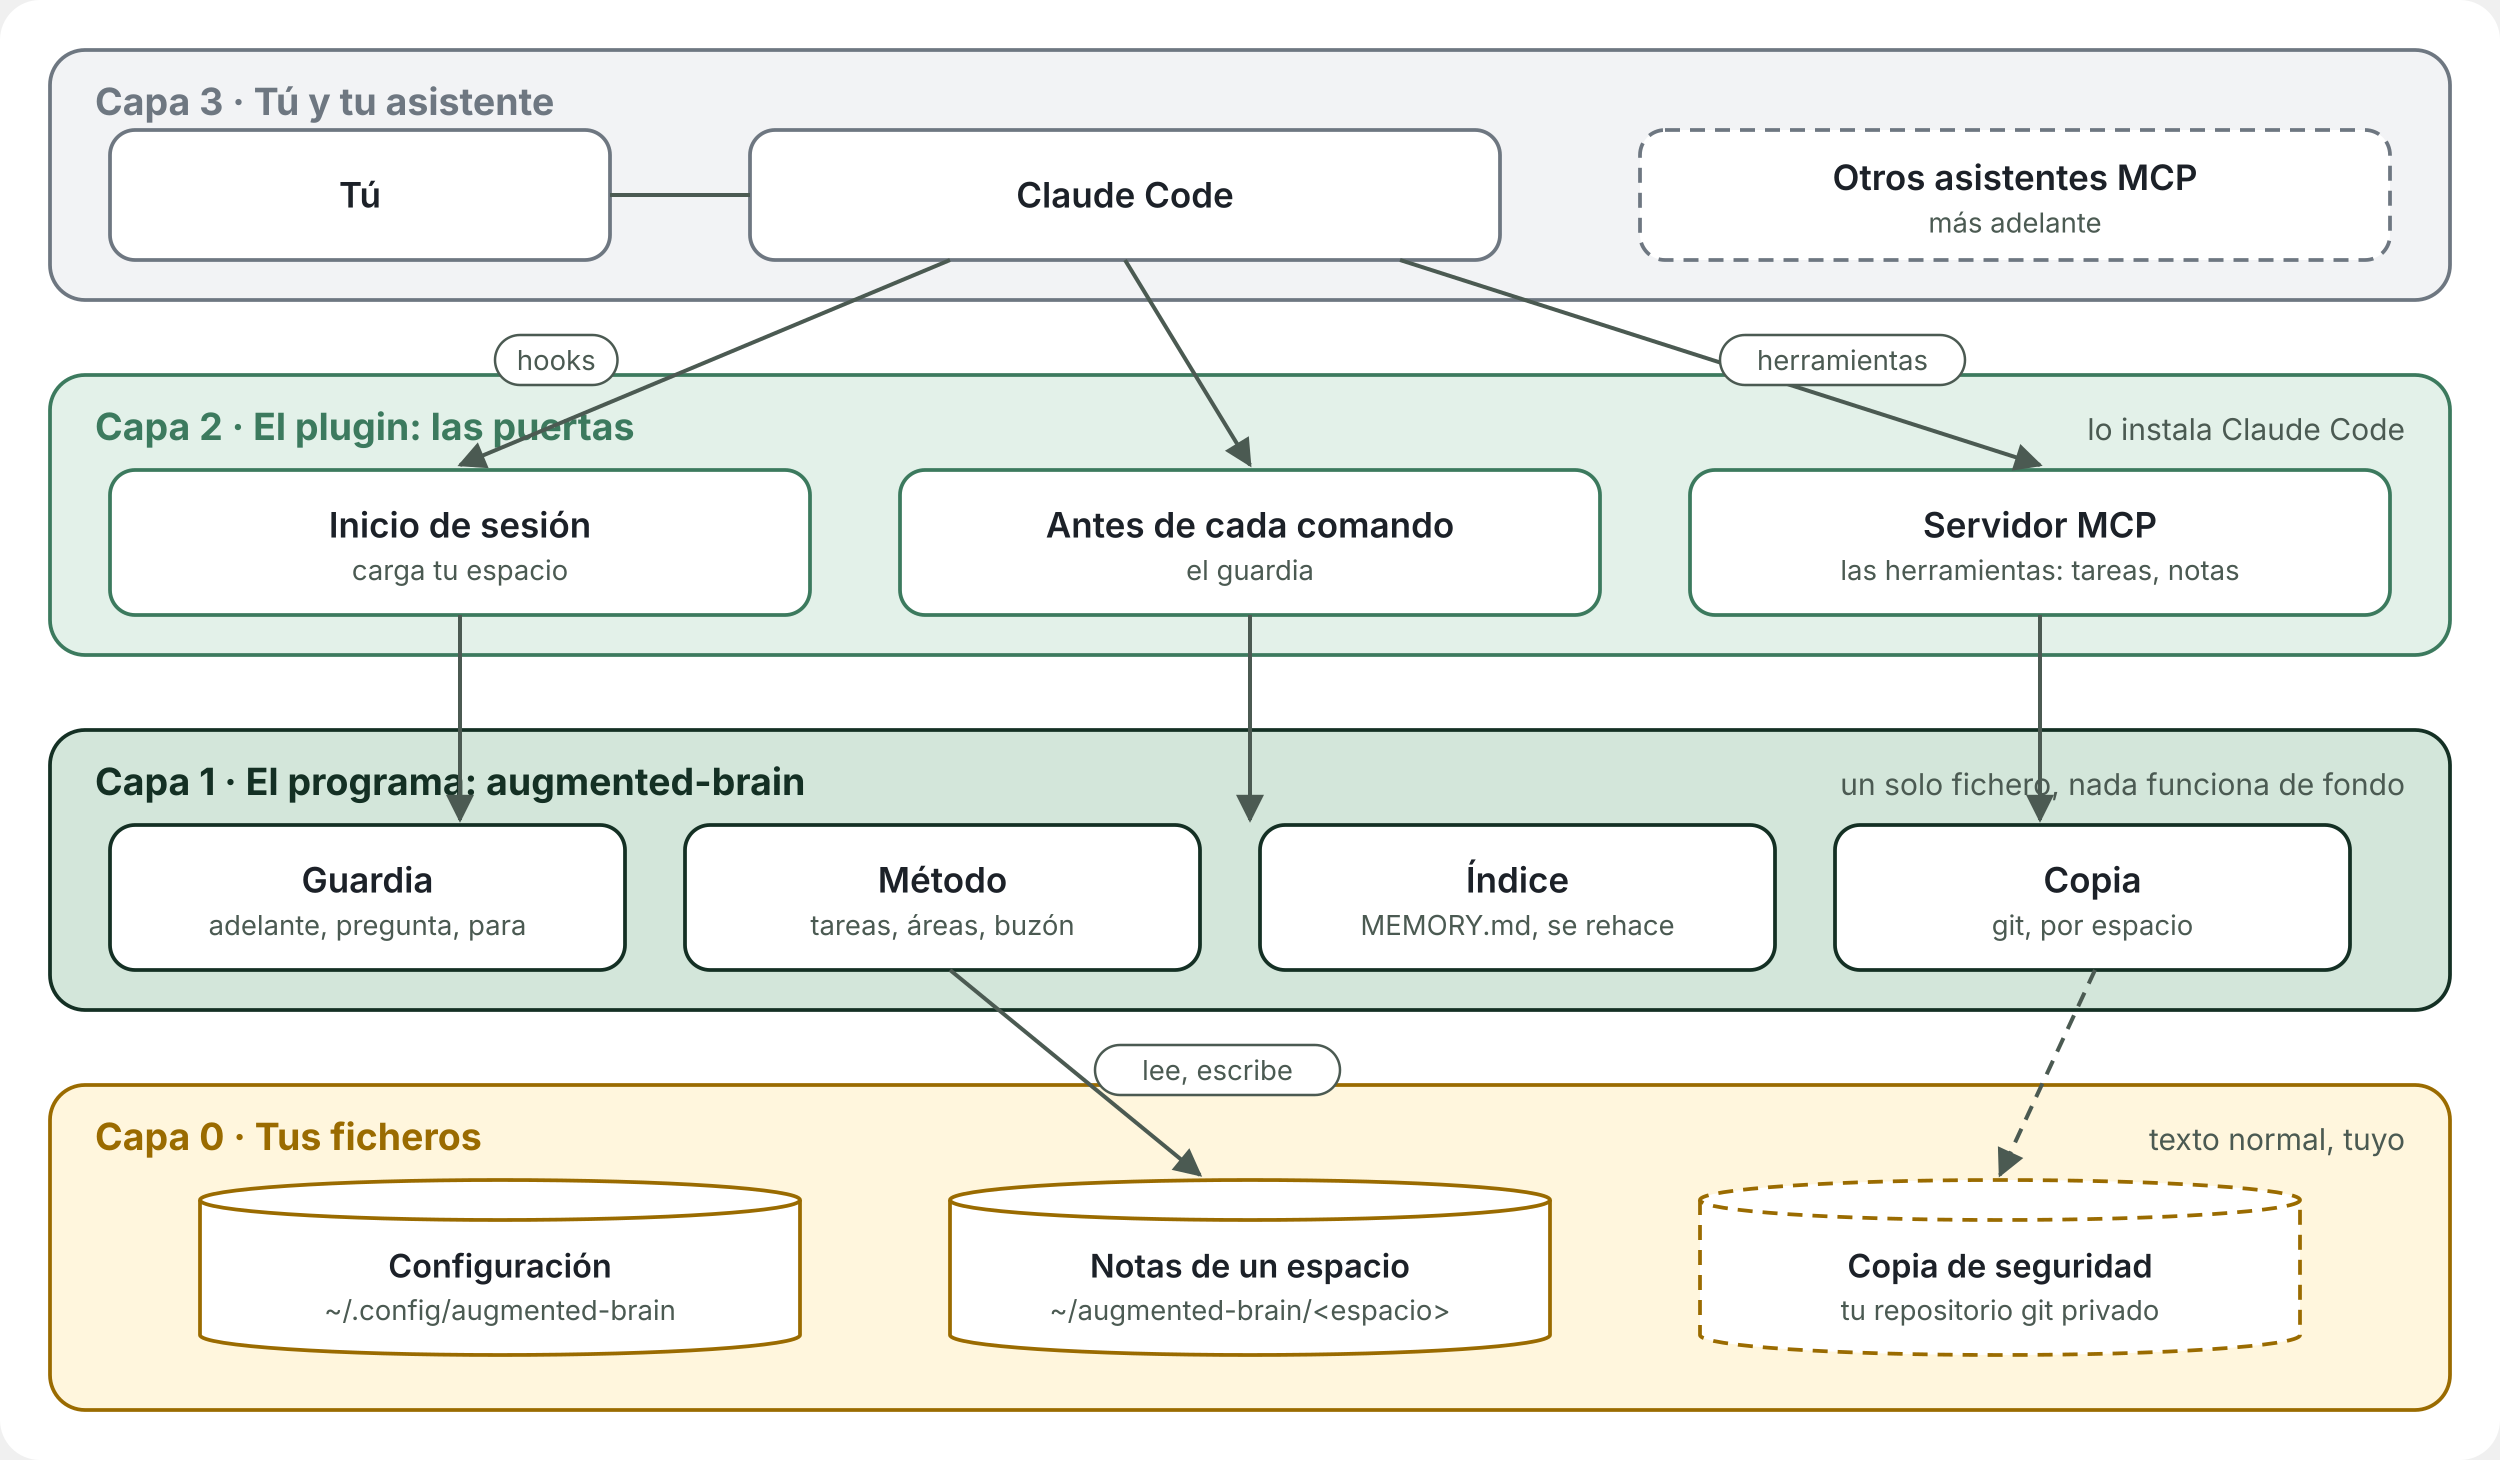
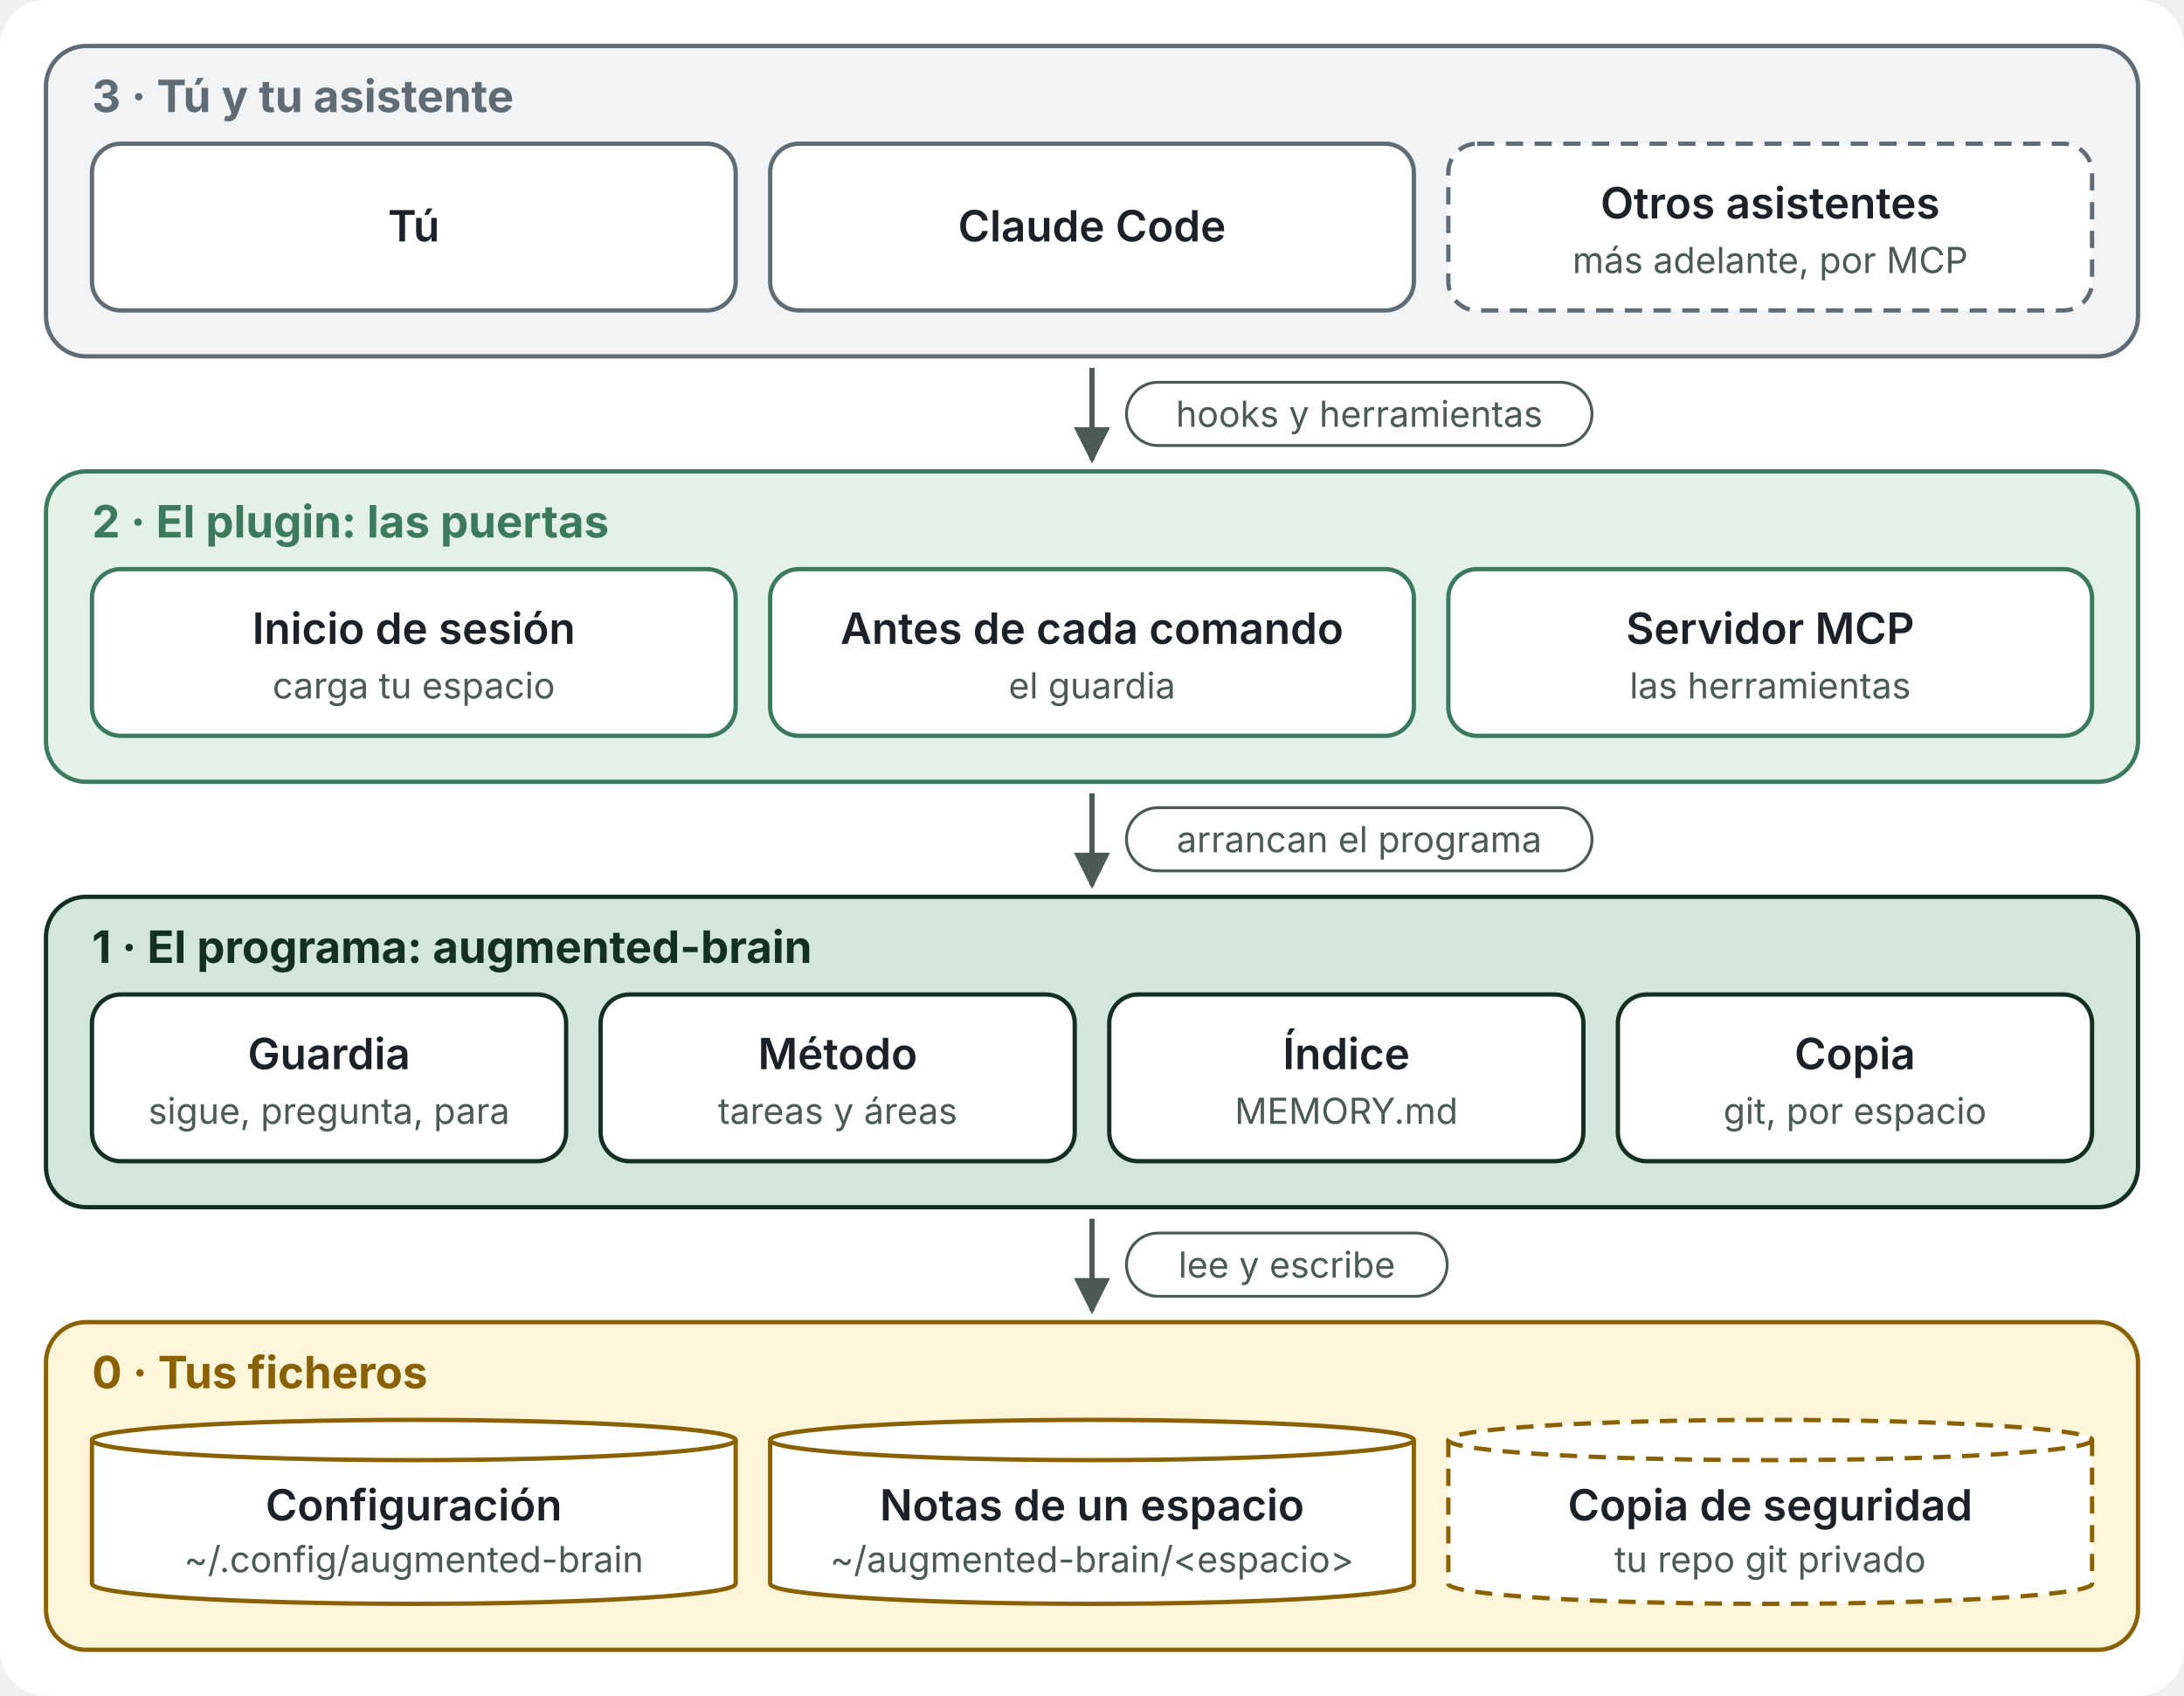
- <svg xmlns="http://www.w3.org/2000/svg" viewBox="0 0 1000 584" width="1000" height="584" role="img" aria-label="augmented brain en cuatro capas">
+ <svg xmlns="http://www.w3.org/2000/svg" viewBox="0 0 760 590" width="760" height="590" role="img" aria-label="augmented brain en cuatro capas">
  <defs>
    <marker id="arrow" viewBox="0 0 10 10" refX="9" refY="5" markerWidth="7" markerHeight="7" orient="auto-start-reverse">
      <path d="M0,0 L10,5 L0,10 z" fill="#4B5A52" />
    </marker>
  </defs>
-   <rect width="1000" height="584" rx="16" fill="#FFFFFF" />
-   <rect x="20" y="20" width="960" height="100" rx="14" fill="#F2F3F5" stroke="#6E7781" stroke-width="1.5" />
-   <text x="38" y="46" text-anchor="start" font-family="'IBM Plex Sans', Inter, 'Segoe UI', Helvetica, Arial, sans-serif" font-size="15" font-weight="700" fill="#6E7781">Capa 3 · Tú y tu asistente</text>
-   <rect x="44" y="52" width="200" height="52" rx="10" fill="#FFFFFF" stroke="#6E7781" stroke-width="1.5" />
-   <text x="144.0" y="83.0" text-anchor="middle" font-family="'IBM Plex Sans', Inter, 'Segoe UI', Helvetica, Arial, sans-serif" font-size="14" font-weight="600" fill="#1C2128">Tú</text>
-   <rect x="300" y="52" width="300" height="52" rx="10" fill="#FFFFFF" stroke="#6E7781" stroke-width="1.5" />
-   <text x="450.0" y="83.0" text-anchor="middle" font-family="'IBM Plex Sans', Inter, 'Segoe UI', Helvetica, Arial, sans-serif" font-size="14" font-weight="600" fill="#1C2128">Claude Code</text>
-   <rect x="656" y="52" width="300" height="52" rx="10" fill="#FFFFFF" stroke="#6E7781" stroke-width="1.5" stroke-dasharray="6 4" />
-   <text x="806.0" y="76.0" text-anchor="middle" font-family="'IBM Plex Sans', Inter, 'Segoe UI', Helvetica, Arial, sans-serif" font-size="14" font-weight="600" fill="#1C2128">Otros asistentes MCP</text>
-   <text x="806.0" y="93.0" text-anchor="middle" font-family="'IBM Plex Sans', Inter, 'Segoe UI', Helvetica, Arial, sans-serif" font-size="11" font-weight="400" fill="#4B5A52">más adelante</text>
-   <line x1="244" y1="78" x2="300" y2="78" stroke="#4B5A52" stroke-width="1.6" />
-   <rect x="20" y="150" width="960" height="112" rx="14" fill="#E3F1E9" stroke="#3C7A5E" stroke-width="1.5" />
-   <text x="38" y="176" text-anchor="start" font-family="'IBM Plex Sans', Inter, 'Segoe UI', Helvetica, Arial, sans-serif" font-size="15" font-weight="700" fill="#3C7A5E">Capa 2 · El plugin: las puertas</text>
-   <text x="962" y="176" text-anchor="end" font-family="'IBM Plex Sans', Inter, 'Segoe UI', Helvetica, Arial, sans-serif" font-size="12" font-weight="400" fill="#4B5A52">lo instala Claude Code</text>
-   <rect x="44" y="188" width="280" height="58" rx="10" fill="#FFFFFF" stroke="#3C7A5E" stroke-width="1.5" />
-   <text x="184.0" y="215.0" text-anchor="middle" font-family="'IBM Plex Sans', Inter, 'Segoe UI', Helvetica, Arial, sans-serif" font-size="14" font-weight="600" fill="#1C2128">Inicio de sesión</text>
-   <text x="184.0" y="232.0" text-anchor="middle" font-family="'IBM Plex Sans', Inter, 'Segoe UI', Helvetica, Arial, sans-serif" font-size="11" font-weight="400" fill="#4B5A52">carga tu espacio</text>
-   <rect x="360" y="188" width="280" height="58" rx="10" fill="#FFFFFF" stroke="#3C7A5E" stroke-width="1.5" />
-   <text x="500.0" y="215.0" text-anchor="middle" font-family="'IBM Plex Sans', Inter, 'Segoe UI', Helvetica, Arial, sans-serif" font-size="14" font-weight="600" fill="#1C2128">Antes de cada comando</text>
-   <text x="500.0" y="232.0" text-anchor="middle" font-family="'IBM Plex Sans', Inter, 'Segoe UI', Helvetica, Arial, sans-serif" font-size="11" font-weight="400" fill="#4B5A52">el guardia</text>
-   <rect x="676" y="188" width="280" height="58" rx="10" fill="#FFFFFF" stroke="#3C7A5E" stroke-width="1.5" />
-   <text x="816.0" y="215.0" text-anchor="middle" font-family="'IBM Plex Sans', Inter, 'Segoe UI', Helvetica, Arial, sans-serif" font-size="14" font-weight="600" fill="#1C2128">Servidor MCP</text>
-   <text x="816.0" y="232.0" text-anchor="middle" font-family="'IBM Plex Sans', Inter, 'Segoe UI', Helvetica, Arial, sans-serif" font-size="11" font-weight="400" fill="#4B5A52">las herramientas: tareas, notas</text>
-   <line x1="380" y1="104" x2="184" y2="186" stroke="#4B5A52" stroke-width="1.6" marker-end="url(#arrow)" />
-   <rect x="198" y="134.0" width="49" height="20" rx="10" fill="#FFFFFF" stroke="#4B5A52" stroke-width="1" />
-   <text x="222.5" y="148.0" text-anchor="middle" font-family="'IBM Plex Sans', Inter, 'Segoe UI', Helvetica, Arial, sans-serif" font-size="11" font-weight="400" fill="#4B5A52">hooks</text>
-   <line x1="450" y1="104" x2="500" y2="186" stroke="#4B5A52" stroke-width="1.6" marker-end="url(#arrow)" />
-   <line x1="560" y1="104" x2="816" y2="186" stroke="#4B5A52" stroke-width="1.6" marker-end="url(#arrow)" />
-   <rect x="688" y="134.0" width="98" height="20" rx="10" fill="#FFFFFF" stroke="#4B5A52" stroke-width="1" />
-   <text x="737.0" y="148.0" text-anchor="middle" font-family="'IBM Plex Sans', Inter, 'Segoe UI', Helvetica, Arial, sans-serif" font-size="11" font-weight="400" fill="#4B5A52">herramientas</text>
-   <rect x="20" y="292" width="960" height="112" rx="14" fill="#D3E6DA" stroke="#143024" stroke-width="1.5" />
-   <text x="38" y="318" text-anchor="start" font-family="'IBM Plex Sans', Inter, 'Segoe UI', Helvetica, Arial, sans-serif" font-size="15" font-weight="700" fill="#143024">Capa 1 · El programa: augmented-brain</text>
-   <text x="962" y="318" text-anchor="end" font-family="'IBM Plex Sans', Inter, 'Segoe UI', Helvetica, Arial, sans-serif" font-size="12" font-weight="400" fill="#4B5A52">un solo fichero, nada funciona de fondo</text>
-   <rect x="44" y="330" width="206" height="58" rx="10" fill="#FFFFFF" stroke="#143024" stroke-width="1.5" />
-   <text x="147.0" y="357.0" text-anchor="middle" font-family="'IBM Plex Sans', Inter, 'Segoe UI', Helvetica, Arial, sans-serif" font-size="14" font-weight="600" fill="#1C2128">Guardia</text>
-   <text x="147.0" y="374.0" text-anchor="middle" font-family="'IBM Plex Sans', Inter, 'Segoe UI', Helvetica, Arial, sans-serif" font-size="11" font-weight="400" fill="#4B5A52">adelante, pregunta, para</text>
-   <rect x="274" y="330" width="206" height="58" rx="10" fill="#FFFFFF" stroke="#143024" stroke-width="1.5" />
-   <text x="377.0" y="357.0" text-anchor="middle" font-family="'IBM Plex Sans', Inter, 'Segoe UI', Helvetica, Arial, sans-serif" font-size="14" font-weight="600" fill="#1C2128">Método</text>
-   <text x="377.0" y="374.0" text-anchor="middle" font-family="'IBM Plex Sans', Inter, 'Segoe UI', Helvetica, Arial, sans-serif" font-size="11" font-weight="400" fill="#4B5A52">tareas, áreas, buzón</text>
-   <rect x="504" y="330" width="206" height="58" rx="10" fill="#FFFFFF" stroke="#143024" stroke-width="1.5" />
-   <text x="607.0" y="357.0" text-anchor="middle" font-family="'IBM Plex Sans', Inter, 'Segoe UI', Helvetica, Arial, sans-serif" font-size="14" font-weight="600" fill="#1C2128">Índice</text>
-   <text x="607.0" y="374.0" text-anchor="middle" font-family="'IBM Plex Sans', Inter, 'Segoe UI', Helvetica, Arial, sans-serif" font-size="11" font-weight="400" fill="#4B5A52">MEMORY.md, se rehace</text>
-   <rect x="734" y="330" width="206" height="58" rx="10" fill="#FFFFFF" stroke="#143024" stroke-width="1.5" />
-   <text x="837.0" y="357.0" text-anchor="middle" font-family="'IBM Plex Sans', Inter, 'Segoe UI', Helvetica, Arial, sans-serif" font-size="14" font-weight="600" fill="#1C2128">Copia</text>
-   <text x="837.0" y="374.0" text-anchor="middle" font-family="'IBM Plex Sans', Inter, 'Segoe UI', Helvetica, Arial, sans-serif" font-size="11" font-weight="400" fill="#4B5A52">git, por espacio</text>
-   <line x1="184" y1="246" x2="184" y2="328" stroke="#4B5A52" stroke-width="1.6" marker-end="url(#arrow)" />
-   <line x1="500" y1="246" x2="500" y2="328" stroke="#4B5A52" stroke-width="1.6" marker-end="url(#arrow)" />
-   <line x1="816" y1="246" x2="816" y2="328" stroke="#4B5A52" stroke-width="1.6" marker-end="url(#arrow)" />
-   <rect x="20" y="434" width="960" height="130" rx="14" fill="#FFF6DD" stroke="#9A6B00" stroke-width="1.5" />
-   <text x="38" y="460" text-anchor="start" font-family="'IBM Plex Sans', Inter, 'Segoe UI', Helvetica, Arial, sans-serif" font-size="15" font-weight="700" fill="#9A6B00">Capa 0 · Tus ficheros</text>
-   <text x="962" y="460" text-anchor="end" font-family="'IBM Plex Sans', Inter, 'Segoe UI', Helvetica, Arial, sans-serif" font-size="12" font-weight="400" fill="#4B5A52">texto normal, tuyo</text>
-   <path d="M 80,480 L 80,534 A 120.0,8 0 0 0 320,534 L 320,480" fill="#FFFFFF" stroke="#9A6B00" stroke-width="1.5" />
-   <ellipse cx="200.0" cy="480" rx="120.0" ry="8" fill="#FFFFFF" stroke="#9A6B00" stroke-width="1.5" />
-   <text x="200.0" y="511.0" text-anchor="middle" font-family="'IBM Plex Sans', Inter, 'Segoe UI', Helvetica, Arial, sans-serif" font-size="13" font-weight="600" fill="#1C2128">Configuración</text>
-   <text x="200.0" y="528.0" text-anchor="middle" font-family="'IBM Plex Sans', Inter, 'Segoe UI', Helvetica, Arial, sans-serif" font-size="11" font-weight="400" fill="#4B5A52">~/.config/augmented-brain</text>
-   <path d="M 380,480 L 380,534 A 120.0,8 0 0 0 620,534 L 620,480" fill="#FFFFFF" stroke="#9A6B00" stroke-width="1.5" />
-   <ellipse cx="500.0" cy="480" rx="120.0" ry="8" fill="#FFFFFF" stroke="#9A6B00" stroke-width="1.5" />
-   <text x="500.0" y="511.0" text-anchor="middle" font-family="'IBM Plex Sans', Inter, 'Segoe UI', Helvetica, Arial, sans-serif" font-size="13" font-weight="600" fill="#1C2128">Notas de un espacio</text>
-   <text x="500.0" y="528.0" text-anchor="middle" font-family="'IBM Plex Sans', Inter, 'Segoe UI', Helvetica, Arial, sans-serif" font-size="11" font-weight="400" fill="#4B5A52">~/augmented-brain/&lt;espacio&gt;</text>
-   <path d="M 680,480 L 680,534 A 120.0,8 0 0 0 920,534 L 920,480" fill="#FFFFFF" stroke="#9A6B00" stroke-width="1.5" stroke-dasharray="6 4" />
-   <ellipse cx="800.0" cy="480" rx="120.0" ry="8" fill="#FFFFFF" stroke="#9A6B00" stroke-width="1.5" stroke-dasharray="6 4" />
-   <text x="800.0" y="511.0" text-anchor="middle" font-family="'IBM Plex Sans', Inter, 'Segoe UI', Helvetica, Arial, sans-serif" font-size="13" font-weight="600" fill="#1C2128">Copia de seguridad</text>
-   <text x="800.0" y="528.0" text-anchor="middle" font-family="'IBM Plex Sans', Inter, 'Segoe UI', Helvetica, Arial, sans-serif" font-size="11" font-weight="400" fill="#4B5A52">tu repositorio git privado</text>
-   <line x1="380" y1="388" x2="480" y2="470" stroke="#4B5A52" stroke-width="1.6" marker-end="url(#arrow)" />
-   <rect x="438" y="418.0" width="98" height="20" rx="10" fill="#FFFFFF" stroke="#4B5A52" stroke-width="1" />
-   <text x="487.0" y="432.0" text-anchor="middle" font-family="'IBM Plex Sans', Inter, 'Segoe UI', Helvetica, Arial, sans-serif" font-size="11" font-weight="400" fill="#4B5A52">lee, escribe</text>
-   <line x1="838" y1="388" x2="800" y2="470" stroke="#4B5A52" stroke-width="1.6" stroke-dasharray="6 4" marker-end="url(#arrow)" />
+   <rect width="760" height="590" rx="16" fill="#FFFFFF" />
+   <rect x="16.0" y="16.0" width="728.0" height="108.0" rx="14" fill="#F1F3F5" stroke="#5F6B75" stroke-width="1.5" />
+   <text x="32.0" y="39.0" text-anchor="start" font-family="'IBM Plex Sans', Inter, 'Segoe UI', Helvetica, Arial, sans-serif" font-size="15.5" font-weight="700" fill="#5F6B75">3 · Tú y tu asistente</text>
+   <rect x="32.0" y="50.0" width="224.0" height="58.0" rx="10" fill="#FFFFFF" stroke="#5F6B75" stroke-width="1.5" />
+   <text x="144.0" y="84.0" text-anchor="middle" font-family="'IBM Plex Sans', Inter, 'Segoe UI', Helvetica, Arial, sans-serif" font-size="15" font-weight="600" fill="#1C2128">Tú</text>
+   <rect x="268.0" y="50.0" width="224.0" height="58.0" rx="10" fill="#FFFFFF" stroke="#5F6B75" stroke-width="1.5" />
+   <text x="380.0" y="84.0" text-anchor="middle" font-family="'IBM Plex Sans', Inter, 'Segoe UI', Helvetica, Arial, sans-serif" font-size="15" font-weight="600" fill="#1C2128">Claude Code</text>
+   <rect x="504.0" y="50.0" width="224.0" height="58.0" rx="10" fill="#FFFFFF" stroke="#5F6B75" stroke-width="1.5" stroke-dasharray="6 4" />
+   <text x="616.0" y="76.0" text-anchor="middle" font-family="'IBM Plex Sans', Inter, 'Segoe UI', Helvetica, Arial, sans-serif" font-size="15" font-weight="600" fill="#1C2128">Otros asistentes</text>
+   <text x="616.0" y="95.0" text-anchor="middle" font-family="'IBM Plex Sans', Inter, 'Segoe UI', Helvetica, Arial, sans-serif" font-size="12.5" font-weight="400" fill="#4B5A52">más adelante, por MCP</text>
+   <line x1="380.0" y1="128.0" x2="380.0" y2="160.0" stroke="#4B5A52" stroke-width="1.8" marker-end="url(#arrow)" />
+   <rect x="392.0" y="133.0" width="162.0" height="22.0" rx="11" fill="#FFFFFF" stroke="#4B5A52" stroke-width="1" />
+   <text x="473.0" y="148.5" text-anchor="middle" font-family="'IBM Plex Sans', Inter, 'Segoe UI', Helvetica, Arial, sans-serif" font-size="12.5" font-weight="400" fill="#4B5A52">hooks y herramientas</text>
+   <rect x="16.0" y="164.0" width="728.0" height="108.0" rx="14" fill="#E3F1E9" stroke="#3C7A5E" stroke-width="1.5" />
+   <text x="32.0" y="187.0" text-anchor="start" font-family="'IBM Plex Sans', Inter, 'Segoe UI', Helvetica, Arial, sans-serif" font-size="15.5" font-weight="700" fill="#3C7A5E">2 · El plugin: las puertas</text>
+   <rect x="32.0" y="198.0" width="224.0" height="58.0" rx="10" fill="#FFFFFF" stroke="#3C7A5E" stroke-width="1.5" />
+   <text x="144.0" y="224.0" text-anchor="middle" font-family="'IBM Plex Sans', Inter, 'Segoe UI', Helvetica, Arial, sans-serif" font-size="15" font-weight="600" fill="#1C2128">Inicio de sesión</text>
+   <text x="144.0" y="243.0" text-anchor="middle" font-family="'IBM Plex Sans', Inter, 'Segoe UI', Helvetica, Arial, sans-serif" font-size="12.5" font-weight="400" fill="#4B5A52">carga tu espacio</text>
+   <rect x="268.0" y="198.0" width="224.0" height="58.0" rx="10" fill="#FFFFFF" stroke="#3C7A5E" stroke-width="1.5" />
+   <text x="380.0" y="224.0" text-anchor="middle" font-family="'IBM Plex Sans', Inter, 'Segoe UI', Helvetica, Arial, sans-serif" font-size="15" font-weight="600" fill="#1C2128">Antes de cada comando</text>
+   <text x="380.0" y="243.0" text-anchor="middle" font-family="'IBM Plex Sans', Inter, 'Segoe UI', Helvetica, Arial, sans-serif" font-size="12.5" font-weight="400" fill="#4B5A52">el guardia</text>
+   <rect x="504.0" y="198.0" width="224.0" height="58.0" rx="10" fill="#FFFFFF" stroke="#3C7A5E" stroke-width="1.5" />
+   <text x="616.0" y="224.0" text-anchor="middle" font-family="'IBM Plex Sans', Inter, 'Segoe UI', Helvetica, Arial, sans-serif" font-size="15" font-weight="600" fill="#1C2128">Servidor MCP</text>
+   <text x="616.0" y="243.0" text-anchor="middle" font-family="'IBM Plex Sans', Inter, 'Segoe UI', Helvetica, Arial, sans-serif" font-size="12.5" font-weight="400" fill="#4B5A52">las herramientas</text>
+   <line x1="380.0" y1="276.0" x2="380.0" y2="308.0" stroke="#4B5A52" stroke-width="1.8" marker-end="url(#arrow)" />
+   <rect x="392.0" y="281.0" width="162.0" height="22.0" rx="11" fill="#FFFFFF" stroke="#4B5A52" stroke-width="1" />
+   <text x="473.0" y="296.5" text-anchor="middle" font-family="'IBM Plex Sans', Inter, 'Segoe UI', Helvetica, Arial, sans-serif" font-size="12.5" font-weight="400" fill="#4B5A52">arrancan el programa</text>
+   <rect x="16.0" y="312.0" width="728.0" height="108.0" rx="14" fill="#D3E6DA" stroke="#143024" stroke-width="1.5" />
+   <text x="32.0" y="335.0" text-anchor="start" font-family="'IBM Plex Sans', Inter, 'Segoe UI', Helvetica, Arial, sans-serif" font-size="15.5" font-weight="700" fill="#143024">1 · El programa: augmented-brain</text>
+   <rect x="32.0" y="346.0" width="165.0" height="58.0" rx="10" fill="#FFFFFF" stroke="#143024" stroke-width="1.5" />
+   <text x="114.5" y="372.0" text-anchor="middle" font-family="'IBM Plex Sans', Inter, 'Segoe UI', Helvetica, Arial, sans-serif" font-size="15" font-weight="600" fill="#1C2128">Guardia</text>
+   <text x="114.5" y="391.0" text-anchor="middle" font-family="'IBM Plex Sans', Inter, 'Segoe UI', Helvetica, Arial, sans-serif" font-size="12.5" font-weight="400" fill="#4B5A52">sigue, pregunta, para</text>
+   <rect x="209.0" y="346.0" width="165.0" height="58.0" rx="10" fill="#FFFFFF" stroke="#143024" stroke-width="1.5" />
+   <text x="291.5" y="372.0" text-anchor="middle" font-family="'IBM Plex Sans', Inter, 'Segoe UI', Helvetica, Arial, sans-serif" font-size="15" font-weight="600" fill="#1C2128">Método</text>
+   <text x="291.5" y="391.0" text-anchor="middle" font-family="'IBM Plex Sans', Inter, 'Segoe UI', Helvetica, Arial, sans-serif" font-size="12.5" font-weight="400" fill="#4B5A52">tareas y áreas</text>
+   <rect x="386.0" y="346.0" width="165.0" height="58.0" rx="10" fill="#FFFFFF" stroke="#143024" stroke-width="1.5" />
+   <text x="468.5" y="372.0" text-anchor="middle" font-family="'IBM Plex Sans', Inter, 'Segoe UI', Helvetica, Arial, sans-serif" font-size="15" font-weight="600" fill="#1C2128">Índice</text>
+   <text x="468.5" y="391.0" text-anchor="middle" font-family="'IBM Plex Sans', Inter, 'Segoe UI', Helvetica, Arial, sans-serif" font-size="12.5" font-weight="400" fill="#4B5A52">MEMORY.md</text>
+   <rect x="563.0" y="346.0" width="165.0" height="58.0" rx="10" fill="#FFFFFF" stroke="#143024" stroke-width="1.5" />
+   <text x="645.5" y="372.0" text-anchor="middle" font-family="'IBM Plex Sans', Inter, 'Segoe UI', Helvetica, Arial, sans-serif" font-size="15" font-weight="600" fill="#1C2128">Copia</text>
+   <text x="645.5" y="391.0" text-anchor="middle" font-family="'IBM Plex Sans', Inter, 'Segoe UI', Helvetica, Arial, sans-serif" font-size="12.5" font-weight="400" fill="#4B5A52">git, por espacio</text>
+   <line x1="380.0" y1="424.0" x2="380.0" y2="456.0" stroke="#4B5A52" stroke-width="1.8" marker-end="url(#arrow)" />
+   <rect x="392.0" y="429.0" width="111.6" height="22.0" rx="11" fill="#FFFFFF" stroke="#4B5A52" stroke-width="1" />
+   <text x="447.8" y="444.5" text-anchor="middle" font-family="'IBM Plex Sans', Inter, 'Segoe UI', Helvetica, Arial, sans-serif" font-size="12.5" font-weight="400" fill="#4B5A52">lee y escribe</text>
+   <rect x="16.0" y="460.0" width="728.0" height="114.0" rx="14" fill="#FFF5DA" stroke="#8A6100" stroke-width="1.5" />
+   <text x="32.0" y="483.0" text-anchor="start" font-family="'IBM Plex Sans', Inter, 'Segoe UI', Helvetica, Arial, sans-serif" font-size="15.5" font-weight="700" fill="#8A6100">0 · Tus ficheros</text>
+   <path d="M 32.0,501.0 L 32.0,551.0 A 112.0,7 0 0 0 256.0,551.0 L 256.0,501.0" fill="#FFFFFF" stroke="#8A6100" stroke-width="1.5" />
+   <ellipse cx="144.0" cy="501.0" rx="112.0" ry="7" fill="#FFFFFF" stroke="#8A6100" stroke-width="1.5" />
+   <text x="144.0" y="529.0" text-anchor="middle" font-family="'IBM Plex Sans', Inter, 'Segoe UI', Helvetica, Arial, sans-serif" font-size="15" font-weight="600" fill="#1C2128">Configuración</text>
+   <text x="144.0" y="547.0" text-anchor="middle" font-family="'IBM Plex Sans', Inter, 'Segoe UI', Helvetica, Arial, sans-serif" font-size="12.5" font-weight="400" fill="#4B5A52">~/.config/augmented-brain</text>
+   <path d="M 268.0,501.0 L 268.0,551.0 A 112.0,7 0 0 0 492.0,551.0 L 492.0,501.0" fill="#FFFFFF" stroke="#8A6100" stroke-width="1.5" />
+   <ellipse cx="380.0" cy="501.0" rx="112.0" ry="7" fill="#FFFFFF" stroke="#8A6100" stroke-width="1.5" />
+   <text x="380.0" y="529.0" text-anchor="middle" font-family="'IBM Plex Sans', Inter, 'Segoe UI', Helvetica, Arial, sans-serif" font-size="15" font-weight="600" fill="#1C2128">Notas de un espacio</text>
+   <text x="380.0" y="547.0" text-anchor="middle" font-family="'IBM Plex Sans', Inter, 'Segoe UI', Helvetica, Arial, sans-serif" font-size="12.5" font-weight="400" fill="#4B5A52">~/augmented-brain/&lt;espacio&gt;</text>
+   <path d="M 504.0,501.0 L 504.0,551.0 A 112.0,7 0 0 0 728.0,551.0 L 728.0,501.0" fill="#FFFFFF" stroke="#8A6100" stroke-width="1.5" stroke-dasharray="6 4" />
+   <ellipse cx="616.0" cy="501.0" rx="112.0" ry="7" fill="#FFFFFF" stroke="#8A6100" stroke-width="1.5" stroke-dasharray="6 4" />
+   <text x="616.0" y="529.0" text-anchor="middle" font-family="'IBM Plex Sans', Inter, 'Segoe UI', Helvetica, Arial, sans-serif" font-size="15" font-weight="600" fill="#1C2128">Copia de seguridad</text>
+   <text x="616.0" y="547.0" text-anchor="middle" font-family="'IBM Plex Sans', Inter, 'Segoe UI', Helvetica, Arial, sans-serif" font-size="12.5" font-weight="400" fill="#4B5A52">tu repo git privado</text>
</svg>
